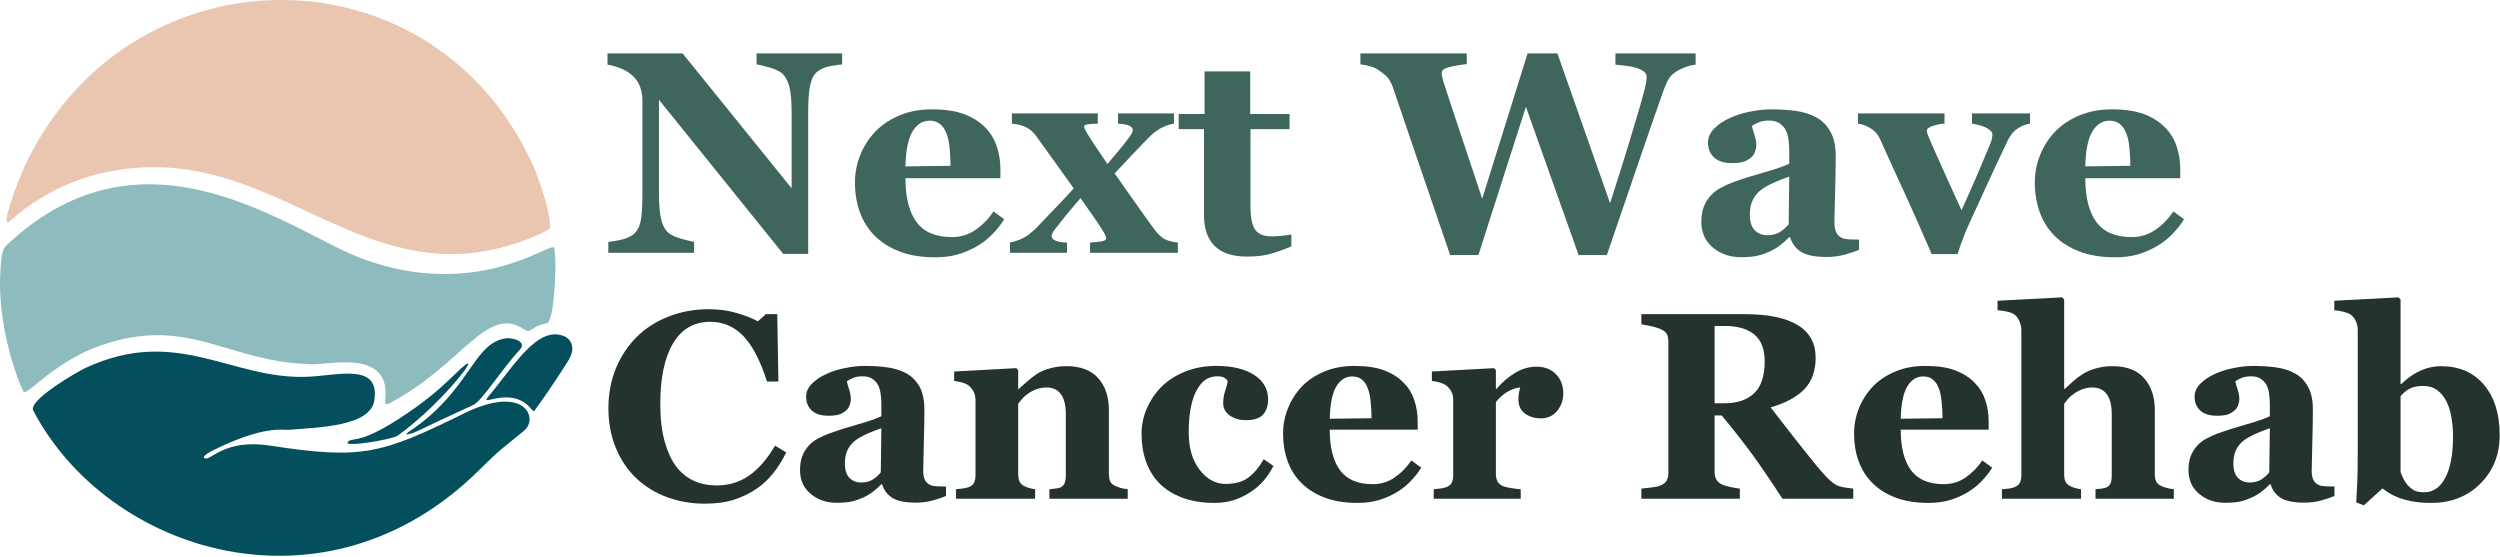
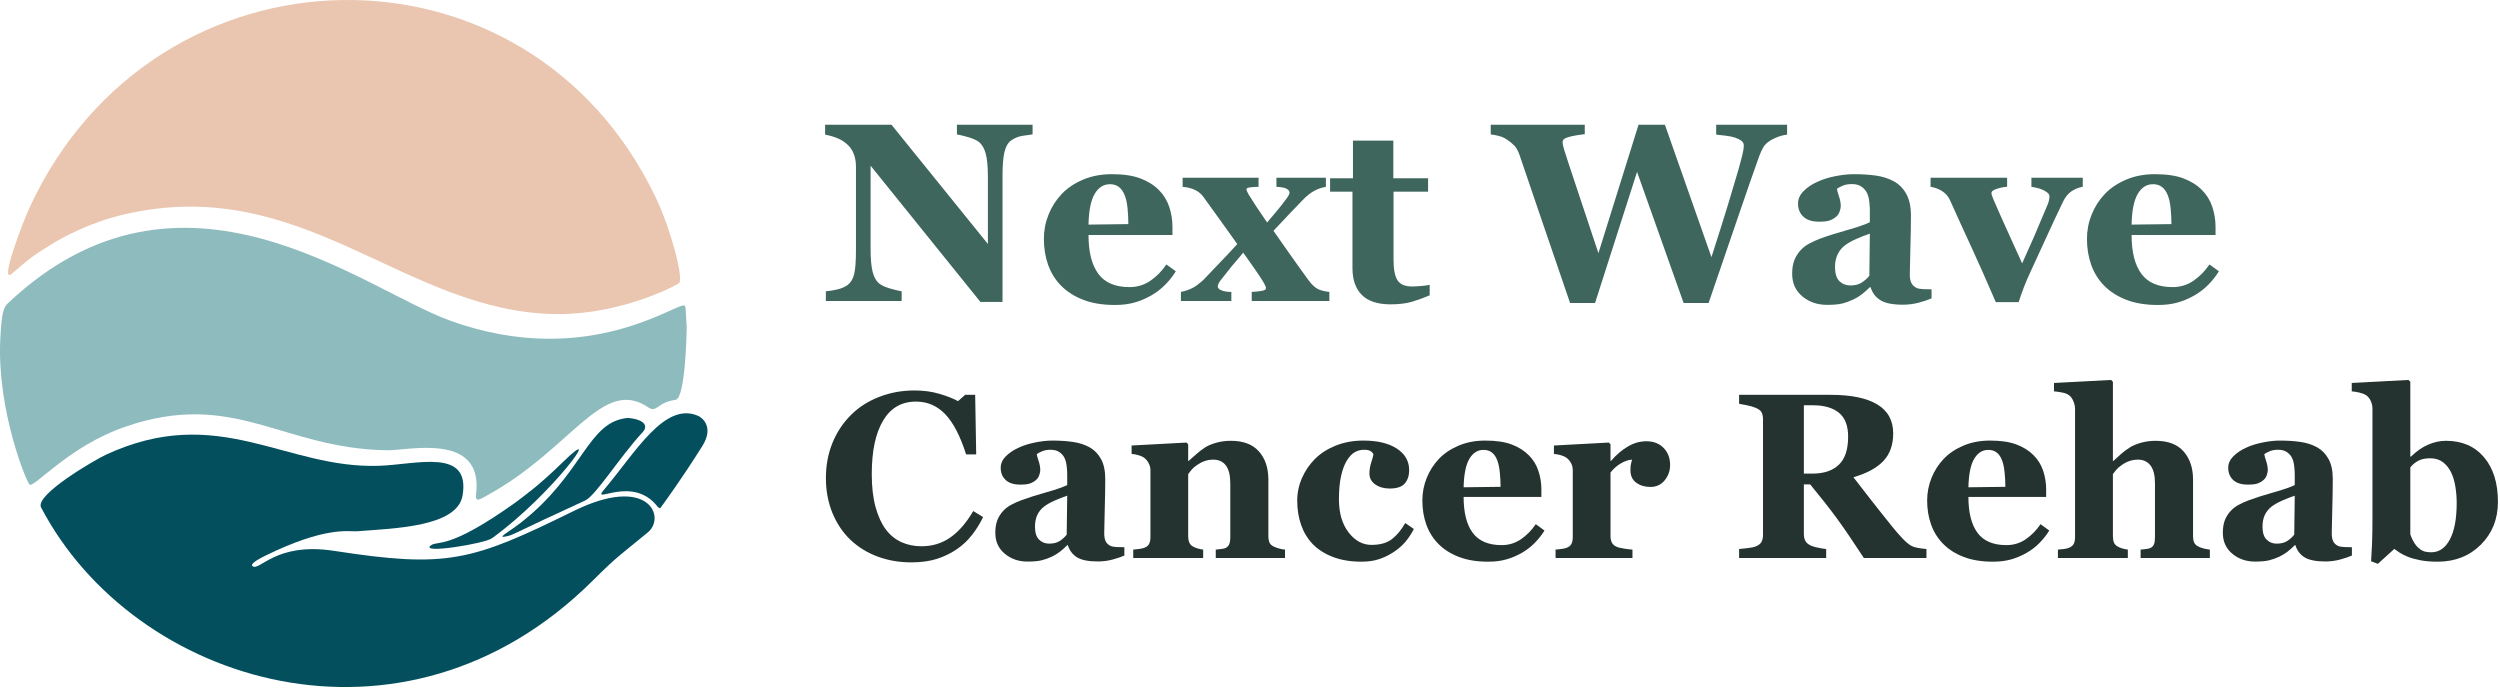
- <svg xmlns="http://www.w3.org/2000/svg" width="100%" height="100%" viewBox="0 0 7418 1650" version="1.1" xml:space="preserve" style="fill-rule:evenodd;clip-rule:evenodd;stroke-linejoin:round;stroke-miterlimit:2;">
-   <g transform="matrix(12.22578,0,0,12.22578,1790.558,750.0708)">
+ <svg xmlns="http://www.w3.org/2000/svg" width="6001" height="1650" viewBox="0 0 6001 1650" version="1.1" xml:space="preserve" style="fill-rule:evenodd;clip-rule:evenodd;stroke-linejoin:round;stroke-miterlimit:2;">
+   <g transform="matrix(8.743879,0,0,8.743879,1971.985,722.4946)">
    <g>
      <path d="M57.938,-45.734C57.301,-45.66 56.391,-45.531 55.203,-45.344C54.023,-45.164 52.957,-44.727 52,-44.031C51.164,-43.414 50.57,-42.363 50.219,-40.875C49.863,-39.383 49.688,-37.195 49.688,-34.312L49.688,0.266L43.625,0.266L13.469,-37.141L13.469,-14.422C13.469,-11.609 13.656,-9.469 14.031,-8C14.406,-6.531 15.016,-5.457 15.859,-4.781C16.473,-4.281 17.445,-3.832 18.781,-3.438C20.125,-3.051 21.195,-2.789 22,-2.656L22,0L1.188,0L1.188,-2.656C2.082,-2.727 3.102,-2.895 4.25,-3.156C5.395,-3.414 6.352,-3.816 7.125,-4.359C8.008,-5.023 8.617,-6.02 8.953,-7.344C9.285,-8.676 9.453,-10.91 9.453,-14.047L9.453,-36.969C9.453,-38.102 9.273,-39.176 8.922,-40.188C8.566,-41.195 8.016,-42.066 7.266,-42.797C6.473,-43.566 5.555,-44.176 4.516,-44.625C3.484,-45.07 2.305,-45.422 0.984,-45.672L0.984,-48.391L19.203,-48.391L45.672,-15.656L45.672,-33.969C45.672,-36.875 45.473,-39.035 45.078,-40.453C44.691,-41.879 44.082,-42.938 43.25,-43.625C42.582,-44.145 41.598,-44.594 40.297,-44.969C39.004,-45.344 37.961,-45.598 37.172,-45.734L37.172,-48.391L57.938,-48.391L57.938,-45.734Z" style="fill:rgb(63,102,92);fill-rule:nonzero;" />
    </g>
  </g>
-   <g transform="matrix(12.22578,0,0,12.22578,2507.239,750.0708)">
+   <g transform="matrix(8.743879,0,0,8.743879,2484.555,722.4946)">
    <g>
      <path d="M38.641,-8.156C37.848,-6.852 36.883,-5.629 35.75,-4.484C34.625,-3.336 33.348,-2.352 31.922,-1.531C30.398,-0.664 28.859,-0.012 27.297,0.422C25.742,0.867 23.953,1.094 21.922,1.094C18.555,1.094 15.648,0.617 13.203,-0.328C10.766,-1.285 8.75,-2.57 7.156,-4.188C5.57,-5.801 4.383,-7.707 3.594,-9.906C2.812,-12.102 2.422,-14.484 2.422,-17.047C2.422,-19.367 2.848,-21.594 3.703,-23.719C4.555,-25.844 5.766,-27.734 7.328,-29.391C8.879,-31.004 10.828,-32.312 13.172,-33.312C15.523,-34.312 18.16,-34.812 21.078,-34.812C24.254,-34.812 26.863,-34.426 28.906,-33.656C30.957,-32.883 32.656,-31.816 34,-30.453C35.289,-29.16 36.234,-27.629 36.828,-25.859C37.422,-24.098 37.719,-22.254 37.719,-20.328L37.719,-18.109L14.672,-18.109C14.672,-13.453 15.566,-9.906 17.359,-7.469C19.148,-5.031 22.004,-3.812 25.922,-3.812C28.055,-3.812 29.973,-4.395 31.672,-5.562C33.379,-6.738 34.836,-8.227 36.047,-10.031L38.641,-8.156ZM25.609,-21.109C25.609,-22.473 25.539,-23.867 25.406,-25.297C25.27,-26.734 25.031,-27.906 24.688,-28.812C24.301,-29.883 23.77,-30.691 23.094,-31.234C22.426,-31.785 21.582,-32.062 20.562,-32.062C18.812,-32.062 17.41,-31.172 16.359,-29.391C15.316,-27.617 14.754,-24.812 14.672,-20.969L25.609,-21.109Z" style="fill:rgb(63,102,92);fill-rule:nonzero;" />
    </g>
  </g>
-   <g transform="matrix(12.22578,0,0,12.22578,2995.449,750.0708)">
+   <g transform="matrix(8.743879,0,0,8.743879,2833.723,722.4946)">
    <g>
      <path d="M40.859,0L19.547,0L19.547,-2.484C20.66,-2.555 21.594,-2.656 22.344,-2.781C23.094,-2.906 23.469,-3.16 23.469,-3.547C23.469,-3.723 23.367,-4.004 23.172,-4.391C22.984,-4.785 22.738,-5.219 22.438,-5.688C22.008,-6.395 21.266,-7.508 20.203,-9.031C19.148,-10.562 18.156,-11.973 17.219,-13.266C15.906,-11.742 14.801,-10.438 13.906,-9.344C13.02,-8.25 12.094,-7.078 11.125,-5.828C10.781,-5.422 10.539,-5.047 10.406,-4.703C10.27,-4.359 10.203,-4.156 10.203,-4.094C10.203,-3.57 10.566,-3.172 11.297,-2.891C12.035,-2.617 12.922,-2.484 13.953,-2.484L13.953,0L0.109,0L0.109,-2.484C1.941,-2.867 3.41,-3.484 4.516,-4.328C5.617,-5.172 6.363,-5.82 6.75,-6.281C8.406,-8.051 9.805,-9.52 10.953,-10.688C12.109,-11.863 13.648,-13.508 15.578,-15.625C14.285,-17.414 12.719,-19.609 10.875,-22.203C9.031,-24.797 7.5,-26.922 6.281,-28.578C5.664,-29.398 4.91,-30.031 4.016,-30.469C3.129,-30.914 1.984,-31.207 0.578,-31.344L0.578,-33.828L21.422,-33.828L21.422,-31.344C20.672,-31.344 19.93,-31.297 19.203,-31.203C18.473,-31.109 18.109,-30.953 18.109,-30.734C18.109,-30.547 18.164,-30.316 18.281,-30.047C18.395,-29.773 18.539,-29.488 18.719,-29.188C19.156,-28.457 19.836,-27.391 20.766,-25.984C21.703,-24.578 22.703,-23.098 23.766,-21.547C24.797,-22.797 25.656,-23.816 26.344,-24.609C27.039,-25.41 27.93,-26.539 29.016,-28C29.43,-28.539 29.688,-28.945 29.781,-29.219C29.883,-29.5 29.938,-29.672 29.938,-29.734C29.938,-30.117 29.691,-30.461 29.203,-30.766C28.711,-31.078 27.754,-31.27 26.328,-31.344L26.328,-33.828L39.906,-33.828L39.906,-31.344C38.789,-31.156 37.707,-30.773 36.656,-30.203C35.613,-29.641 34.523,-28.758 33.391,-27.562C31.617,-25.719 30.328,-24.367 29.516,-23.516C28.711,-22.66 27.379,-21.242 25.516,-19.266C26.555,-17.785 28.066,-15.633 30.047,-12.812C32.023,-10 33.727,-7.625 35.156,-5.688C35.77,-4.832 36.457,-4.129 37.219,-3.578C37.977,-3.035 39.191,-2.672 40.859,-2.484L40.859,0Z" style="fill:rgb(63,102,92);fill-rule:nonzero;" />
    </g>
  </g>
-   <g transform="matrix(12.22578,0,0,12.22578,3497.417,750.0708)">
+   <g transform="matrix(8.743879,0,0,8.743879,3192.731,722.4946)">
    <g>
      <path d="M27.344,-1.562C25.895,-0.926 24.336,-0.352 22.672,0.156C21.016,0.664 18.992,0.922 16.609,0.922C13.055,0.922 10.422,0.055 8.703,-1.672C6.992,-3.398 6.141,-5.867 6.141,-9.078L6.141,-30.016L0,-30.016L0,-33.688L6.281,-33.688L6.281,-44.031L17.359,-44.031L17.359,-33.688L26.906,-33.688L26.906,-30.016L17.422,-30.016L17.422,-11.328C17.422,-8.66 17.789,-6.77 18.531,-5.656C19.27,-4.539 20.598,-3.984 22.516,-3.984C23.117,-3.984 23.969,-4.031 25.062,-4.125C26.156,-4.219 26.914,-4.32 27.344,-4.438L27.344,-1.562Z" style="fill:rgb(63,102,92);fill-rule:nonzero;" />
    </g>
  </g>
-   <g transform="matrix(12.22578,0,0,12.22578,4053.585,750.0708)">
+   <g transform="matrix(8.743879,0,0,8.743879,3590.502,722.4946)">
    <g>
      <path d="M79.969,-45.672C79.27,-45.598 78.566,-45.441 77.859,-45.203C77.148,-44.961 76.457,-44.66 75.781,-44.297C74.727,-43.703 73.977,-43.051 73.531,-42.344C73.094,-41.645 72.691,-40.797 72.328,-39.797C71.078,-36.336 69.148,-30.801 66.547,-23.188C63.941,-15.57 61.234,-7.66 58.422,0.547L51.562,0.547L38.781,-35.438L27.25,0.547L20.391,0.547C16.598,-10.504 13.688,-19.016 11.656,-24.984C9.633,-30.953 7.93,-35.957 6.547,-40C6.117,-41.227 5.629,-42.117 5.078,-42.672C4.535,-43.234 3.832,-43.801 2.969,-44.375C2.352,-44.781 1.695,-45.078 1,-45.266C0.312,-45.461 -0.484,-45.617 -1.391,-45.734L-1.391,-48.391L24.422,-48.391L24.422,-45.797C22.898,-45.617 21.758,-45.441 21,-45.266C20.25,-45.098 19.66,-44.926 19.234,-44.75C18.828,-44.562 18.578,-44.363 18.484,-44.156C18.391,-43.957 18.344,-43.781 18.344,-43.625C18.344,-43.301 18.383,-42.988 18.469,-42.688C18.551,-42.395 18.633,-42.055 18.719,-41.672C19.27,-39.898 20.375,-36.535 22.031,-31.578C23.688,-26.617 25.734,-20.469 28.172,-13.125L39.188,-48.391L46.422,-48.391L59.203,-12.031C61.086,-17.875 62.594,-22.648 63.719,-26.359C64.844,-30.066 65.789,-33.238 66.562,-35.875C67.02,-37.488 67.383,-38.844 67.656,-39.938C67.938,-41.031 68.078,-41.973 68.078,-42.766C68.078,-43.242 67.852,-43.648 67.406,-43.984C66.957,-44.328 66.359,-44.625 65.609,-44.875C64.973,-45.082 64.148,-45.25 63.141,-45.375C62.129,-45.5 61.25,-45.598 60.5,-45.672L60.5,-48.391L79.969,-48.391L79.969,-45.672Z" style="fill:rgb(63,102,92);fill-rule:nonzero;" />
    </g>
  </g>
-   <g transform="matrix(12.22578,0,0,12.22578,5015.413,750.0708)">
+   <g transform="matrix(8.743879,0,0,8.743879,4278.402,722.4946)">
    <g>
      <path d="M40.953,-0.719C39.953,-0.281 38.77,0.113 37.406,0.469C36.039,0.832 34.598,1.016 33.078,1.016C30.285,1.016 28.227,0.602 26.906,-0.219C25.582,-1.051 24.688,-2.238 24.219,-3.781L24.016,-3.781C23.234,-3.008 22.484,-2.348 21.766,-1.797C21.055,-1.254 20.289,-0.789 19.469,-0.406C18.406,0.09 17.379,0.461 16.391,0.703C15.398,0.941 14.02,1.062 12.25,1.062C9.602,1.062 7.348,0.285 5.484,-1.266C3.617,-2.828 2.688,-4.895 2.688,-7.469C2.688,-8.945 2.891,-10.203 3.297,-11.234C3.711,-12.266 4.297,-13.18 5.047,-13.984C5.734,-14.711 6.523,-15.312 7.422,-15.781C8.316,-16.258 9.301,-16.707 10.375,-17.125C12.414,-17.875 14.867,-18.648 17.734,-19.453C20.598,-20.266 22.691,-20.988 24.016,-21.625L24.016,-24.891C24.016,-25.461 23.969,-26.211 23.875,-27.141C23.781,-28.078 23.586,-28.863 23.297,-29.5C22.973,-30.227 22.469,-30.844 21.781,-31.344C21.102,-31.844 20.207,-32.094 19.094,-32.094C18.094,-32.094 17.254,-31.945 16.578,-31.656C15.91,-31.375 15.375,-31.086 14.969,-30.797C15.039,-30.336 15.234,-29.641 15.547,-28.703C15.867,-27.773 16.031,-26.879 16.031,-26.016C16.031,-25.629 15.926,-25.145 15.719,-24.562C15.52,-23.988 15.223,-23.531 14.828,-23.188C14.305,-22.738 13.723,-22.391 13.078,-22.141C12.43,-21.891 11.438,-21.766 10.094,-21.766C8.188,-21.766 6.742,-22.223 5.766,-23.141C4.785,-24.055 4.297,-25.254 4.297,-26.734C4.297,-28.004 4.801,-29.145 5.812,-30.156C6.82,-31.176 8.055,-32.016 9.516,-32.672C10.941,-33.348 12.586,-33.875 14.453,-34.25C16.316,-34.625 18.047,-34.812 19.641,-34.812C21.848,-34.812 23.867,-34.68 25.703,-34.422C27.547,-34.16 29.207,-33.625 30.688,-32.812C32.102,-32.008 33.223,-30.852 34.047,-29.344C34.879,-27.832 35.297,-25.859 35.297,-23.422C35.297,-20.859 35.242,-17.812 35.141,-14.281C35.035,-10.758 34.984,-8.441 34.984,-7.328C34.984,-6.305 35.133,-5.5 35.438,-4.906C35.75,-4.32 36.223,-3.879 36.859,-3.578C37.254,-3.398 37.863,-3.289 38.688,-3.25C39.52,-3.219 40.273,-3.203 40.953,-3.203L40.953,-0.719ZM24.016,-18.484C22.734,-18.055 21.469,-17.562 20.219,-17C18.969,-16.445 17.945,-15.863 17.156,-15.25C16.312,-14.613 15.648,-13.801 15.172,-12.812C14.691,-11.82 14.453,-10.656 14.453,-9.312C14.453,-7.539 14.852,-6.254 15.656,-5.453C16.469,-4.66 17.469,-4.266 18.656,-4.266C19.906,-4.266 20.93,-4.52 21.734,-5.031C22.547,-5.539 23.258,-6.172 23.875,-6.922L24.016,-18.484Z" style="fill:rgb(63,102,92);fill-rule:nonzero;" />
    </g>
  </g>
-   <g transform="matrix(12.22578,0,0,12.22578,5524.051,750.0708)">
+   <g transform="matrix(8.743879,0,0,8.743879,4642.18,722.4946)">
    <g>
      <path d="M40.859,-31.344C39.836,-31.188 38.844,-30.801 37.875,-30.188C36.906,-29.57 36.102,-28.613 35.469,-27.312C33.875,-24 32.305,-20.648 30.766,-17.266C29.234,-13.891 27.734,-10.625 26.266,-7.469C25.805,-6.508 25.285,-5.281 24.703,-3.781C24.129,-2.281 23.648,-0.914 23.266,0.312L16.984,0.312C14.367,-5.758 12.133,-10.797 10.281,-14.797C8.426,-18.797 6.469,-23.094 4.406,-27.688C3.926,-28.758 3.176,-29.602 2.156,-30.219C1.145,-30.832 0.117,-31.207 -0.922,-31.344L-0.922,-33.828L20.094,-33.828L20.094,-31.344C19.312,-31.32 18.398,-31.148 17.359,-30.828C16.316,-30.516 15.797,-30.109 15.797,-29.609C15.797,-29.461 15.836,-29.254 15.922,-28.984C16.016,-28.711 16.129,-28.406 16.266,-28.062C16.992,-26.332 18.094,-23.844 19.562,-20.594C21.031,-17.344 22.582,-13.922 24.219,-10.328C25.352,-12.805 26.438,-15.234 27.469,-17.609C28.5,-19.984 29.781,-23.016 31.312,-26.703C31.508,-27.242 31.625,-27.688 31.656,-28.031C31.695,-28.375 31.719,-28.602 31.719,-28.719C31.719,-29.125 31.516,-29.477 31.109,-29.781C30.711,-30.094 30.242,-30.363 29.703,-30.594C29.129,-30.82 28.582,-30.988 28.062,-31.094C27.539,-31.207 27.109,-31.289 26.766,-31.344L26.766,-33.828L40.859,-33.828L40.859,-31.344Z" style="fill:rgb(63,102,92);fill-rule:nonzero;" />
    </g>
  </g>
-   <g transform="matrix(12.22578,0,0,12.22578,6008.092,750.0708)">
+   <g transform="matrix(8.743879,0,0,8.743879,4988.366,722.4946)">
    <g>
      <path d="M38.641,-8.156C37.848,-6.852 36.883,-5.629 35.75,-4.484C34.625,-3.336 33.348,-2.352 31.922,-1.531C30.398,-0.664 28.859,-0.012 27.297,0.422C25.742,0.867 23.953,1.094 21.922,1.094C18.555,1.094 15.648,0.617 13.203,-0.328C10.766,-1.285 8.75,-2.57 7.156,-4.188C5.57,-5.801 4.383,-7.707 3.594,-9.906C2.812,-12.102 2.422,-14.484 2.422,-17.047C2.422,-19.367 2.848,-21.594 3.703,-23.719C4.555,-25.844 5.766,-27.734 7.328,-29.391C8.879,-31.004 10.828,-32.312 13.172,-33.312C15.523,-34.312 18.16,-34.812 21.078,-34.812C24.254,-34.812 26.863,-34.426 28.906,-33.656C30.957,-32.883 32.656,-31.816 34,-30.453C35.289,-29.16 36.234,-27.629 36.828,-25.859C37.422,-24.098 37.719,-22.254 37.719,-20.328L37.719,-18.109L14.672,-18.109C14.672,-13.453 15.566,-9.906 17.359,-7.469C19.148,-5.031 22.004,-3.812 25.922,-3.812C28.055,-3.812 29.973,-4.395 31.672,-5.562C33.379,-6.738 34.836,-8.227 36.047,-10.031L38.641,-8.156ZM25.609,-21.109C25.609,-22.473 25.539,-23.867 25.406,-25.297C25.27,-26.734 25.031,-27.906 24.688,-28.812C24.301,-29.883 23.77,-30.691 23.094,-31.234C22.426,-31.785 21.582,-32.062 20.562,-32.062C18.812,-32.062 17.41,-31.172 16.359,-29.391C15.316,-27.617 14.754,-24.812 14.672,-20.969L25.609,-21.109Z" style="fill:rgb(63,102,92);fill-rule:nonzero;" />
    </g>
  </g>
-   <g transform="matrix(12.19102,0,0,12.19102,1777.841,1479.838)">
+   <g transform="matrix(8.71902,0,0,8.71902,1962.889,1339.424)">
    <g>
      <path d="M25.734,1.203C22.441,1.203 19.359,0.668 16.484,-0.391C13.617,-1.461 11.117,-3.008 8.984,-5.031C6.898,-7.02 5.254,-9.473 4.047,-12.391C2.848,-15.316 2.25,-18.531 2.25,-22.031C2.25,-25.52 2.852,-28.742 4.062,-31.703C5.281,-34.672 6.988,-37.242 9.188,-39.422C11.332,-41.547 13.914,-43.191 16.938,-44.359C19.957,-45.535 23.188,-46.125 26.625,-46.125C29.113,-46.125 31.379,-45.82 33.422,-45.219C35.473,-44.625 37.207,-43.945 38.625,-43.188L40.594,-44.922L43.344,-44.922L43.625,-28.531L40.844,-28.531C39.258,-33.531 37.359,-37.203 35.141,-39.547C32.922,-41.891 30.223,-43.062 27.047,-43.062C23.078,-43.062 20.055,-41.312 17.984,-37.812C15.91,-34.32 14.875,-29.422 14.875,-23.109C14.875,-19.547 15.227,-16.5 15.938,-13.969C16.645,-11.445 17.57,-9.422 18.719,-7.891C19.938,-6.285 21.379,-5.109 23.047,-4.359C24.711,-3.609 26.562,-3.234 28.594,-3.234C31.551,-3.234 34.18,-4.035 36.484,-5.641C38.797,-7.242 40.906,-9.672 42.812,-12.922L45.531,-11.266C44.625,-9.41 43.586,-7.75 42.422,-6.281C41.266,-4.812 39.926,-3.551 38.406,-2.5C36.738,-1.344 34.895,-0.434 32.875,0.219C30.863,0.875 28.484,1.203 25.734,1.203Z" style="fill:rgb(36,51,47);fill-rule:nonzero;" />
    </g>
  </g>
-   <g transform="matrix(12.19102,0,0,12.19102,2343.349,1479.838)">
+   <g transform="matrix(8.71902,0,0,8.71902,2367.34,1339.424)">
    <g>
      <path d="M38.031,-0.672C37.102,-0.266 36.004,0.102 34.734,0.438C33.461,0.781 32.125,0.953 30.719,0.953C28.113,0.953 26.195,0.566 24.969,-0.203C23.75,-0.973 22.922,-2.078 22.484,-3.516L22.297,-3.516C21.578,-2.797 20.883,-2.18 20.219,-1.672C19.551,-1.172 18.836,-0.738 18.078,-0.375C17.086,0.082 16.133,0.422 15.219,0.641C14.301,0.867 13.016,0.984 11.359,0.984C8.91,0.984 6.82,0.258 5.094,-1.188C3.363,-2.633 2.5,-4.551 2.5,-6.938C2.5,-8.301 2.688,-9.461 3.062,-10.422C3.445,-11.391 3.988,-12.242 4.688,-12.984C5.32,-13.66 6.055,-14.219 6.891,-14.656C7.723,-15.102 8.633,-15.516 9.625,-15.891C11.52,-16.586 13.797,-17.312 16.453,-18.062C19.117,-18.812 21.066,-19.484 22.297,-20.078L22.297,-23.109C22.297,-23.641 22.25,-24.336 22.156,-25.203C22.07,-26.066 21.895,-26.797 21.625,-27.391C21.332,-28.066 20.867,-28.633 20.234,-29.094C19.598,-29.562 18.766,-29.797 17.734,-29.797C16.805,-29.797 16.031,-29.66 15.406,-29.391C14.781,-29.129 14.281,-28.863 13.906,-28.594C13.969,-28.164 14.145,-27.52 14.438,-26.656C14.727,-25.789 14.875,-24.957 14.875,-24.156C14.875,-23.801 14.781,-23.352 14.594,-22.812C14.406,-22.27 14.129,-21.844 13.766,-21.531C13.285,-21.102 12.742,-20.773 12.141,-20.547C11.535,-20.316 10.613,-20.203 9.375,-20.203C7.602,-20.203 6.258,-20.629 5.344,-21.484C4.438,-22.336 3.984,-23.453 3.984,-24.828C3.984,-26.004 4.453,-27.062 5.391,-28C6.336,-28.938 7.484,-29.711 8.828,-30.328C10.16,-30.961 11.691,-31.453 13.422,-31.797C15.148,-32.148 16.754,-32.328 18.234,-32.328C20.285,-32.328 22.164,-32.203 23.875,-31.953C25.582,-31.711 27.125,-31.211 28.5,-30.453C29.801,-29.711 30.836,-28.641 31.609,-27.234C32.379,-25.836 32.766,-24.008 32.766,-21.75C32.766,-19.363 32.719,-16.535 32.625,-13.266C32.531,-9.992 32.484,-7.844 32.484,-6.812C32.484,-5.852 32.625,-5.098 32.906,-4.547C33.195,-4.004 33.641,-3.598 34.234,-3.328C34.586,-3.16 35.148,-3.055 35.922,-3.016C36.691,-2.984 37.395,-2.969 38.031,-2.969L38.031,-0.672ZM22.297,-17.156C21.109,-16.758 19.93,-16.301 18.766,-15.781C17.609,-15.258 16.66,-14.719 15.922,-14.156C15.141,-13.562 14.523,-12.805 14.078,-11.891C13.641,-10.973 13.422,-9.891 13.422,-8.641C13.422,-6.992 13.797,-5.801 14.547,-5.062C15.297,-4.32 16.219,-3.953 17.312,-3.953C18.477,-3.953 19.438,-4.188 20.188,-4.656C20.938,-5.133 21.594,-5.723 22.156,-6.422L22.297,-17.156Z" style="fill:rgb(36,51,47);fill-rule:nonzero;" />
    </g>
  </g>
-   <g transform="matrix(12.19102,0,0,12.19102,2814.283,1479.838)">
+   <g transform="matrix(8.71902,0,0,8.71902,2704.153,1339.424)">
    <g>
      <path d="M43.625,0L24.562,0L24.562,-2.312C24.969,-2.352 25.453,-2.406 26.016,-2.469C26.586,-2.531 27.023,-2.633 27.328,-2.781C27.766,-3.02 28.078,-3.359 28.266,-3.797C28.461,-4.242 28.562,-4.898 28.562,-5.766L28.562,-20.578C28.562,-22.734 28.164,-24.352 27.375,-25.438C26.582,-26.531 25.414,-27.078 23.875,-27.078C23.031,-27.078 22.242,-26.945 21.516,-26.688C20.785,-26.438 20.07,-26.066 19.375,-25.578C18.758,-25.16 18.266,-24.727 17.891,-24.281C17.523,-23.844 17.219,-23.453 16.969,-23.109L16.969,-6.109C16.969,-5.367 17.07,-4.75 17.281,-4.25C17.5,-3.758 17.848,-3.391 18.328,-3.141C18.672,-2.941 19.094,-2.77 19.594,-2.625C20.102,-2.477 20.602,-2.375 21.094,-2.312L21.094,0L1.844,0L1.844,-2.312C2.363,-2.352 2.895,-2.41 3.438,-2.484C3.977,-2.555 4.438,-2.656 4.812,-2.781C5.488,-3.02 5.953,-3.379 6.203,-3.859C6.453,-4.348 6.578,-4.984 6.578,-5.766L6.578,-24.188C6.578,-24.844 6.41,-25.488 6.078,-26.125C5.742,-26.758 5.301,-27.273 4.75,-27.672C4.363,-27.922 3.879,-28.129 3.297,-28.297C2.723,-28.473 2.086,-28.594 1.391,-28.656L1.391,-30.969L16.5,-31.781L16.969,-31.312L16.969,-26.719L17.094,-26.719C17.688,-27.25 18.406,-27.883 19.25,-28.625C20.094,-29.363 20.875,-29.961 21.594,-30.422C22.375,-30.93 23.395,-31.363 24.656,-31.719C25.926,-32.082 27.281,-32.266 28.719,-32.266C32.156,-32.266 34.734,-31.285 36.453,-29.328C38.18,-27.379 39.047,-24.789 39.047,-21.562L39.047,-6.047C39.047,-5.266 39.16,-4.641 39.391,-4.172C39.617,-3.711 40.051,-3.348 40.688,-3.078C41.02,-2.922 41.438,-2.77 41.938,-2.625C42.438,-2.477 43,-2.375 43.625,-2.312L43.625,0Z" style="fill:rgb(36,51,47);fill-rule:nonzero;" />
    </g>
  </g>
-   <g transform="matrix(12.19102,0,0,12.19102,3359.718,1479.838)">
+   <g transform="matrix(8.71902,0,0,8.71902,3094.248,1339.424)">
    <g>
      <path d="M19.922,1.016C16.984,1.016 14.391,0.586 12.141,-0.266C9.891,-1.117 8.035,-2.285 6.578,-3.766C5.129,-5.266 4.047,-7.035 3.328,-9.078C2.609,-11.129 2.25,-13.359 2.25,-15.766C2.25,-17.961 2.688,-20.051 3.562,-22.031C4.438,-24.02 5.625,-25.766 7.125,-27.266C8.664,-28.805 10.582,-30.035 12.875,-30.953C15.164,-31.867 17.691,-32.328 20.453,-32.328C24.336,-32.328 27.41,-31.594 29.672,-30.125C31.93,-28.656 33.062,-26.676 33.062,-24.188C33.062,-22.664 32.66,-21.441 31.859,-20.516C31.055,-19.586 29.672,-19.125 27.703,-19.125C26.117,-19.125 24.789,-19.504 23.719,-20.266C22.656,-21.023 22.125,-22.016 22.125,-23.234C22.125,-24.273 22.289,-25.301 22.625,-26.312C22.969,-27.32 23.172,-28.094 23.234,-28.625C23.004,-29 22.707,-29.285 22.344,-29.484C21.988,-29.691 21.43,-29.797 20.672,-29.797C19.723,-29.797 18.859,-29.57 18.078,-29.125C17.297,-28.688 16.566,-27.906 15.891,-26.781C15.234,-25.727 14.707,-24.316 14.312,-22.547C13.926,-20.773 13.734,-18.641 13.734,-16.141C13.734,-12.391 14.613,-9.363 16.375,-7.062C18.145,-4.758 20.254,-3.609 22.703,-3.609C25.047,-3.609 26.906,-4.129 28.281,-5.172C29.664,-6.223 30.898,-7.707 31.984,-9.625L34.359,-7.984C33.703,-6.691 32.922,-5.508 32.016,-4.438C31.109,-3.375 30.02,-2.43 28.75,-1.609C27.414,-0.742 26.062,-0.09 24.688,0.344C23.32,0.789 21.734,1.016 19.922,1.016Z" style="fill:rgb(36,51,47);fill-rule:nonzero;" />
    </g>
  </g>
-   <g transform="matrix(12.19102,0,0,12.19102,3779.699,1479.838)">
+   <g transform="matrix(8.71902,0,0,8.71902,3394.619,1339.424)">
    <g>
      <path d="M35.875,-7.562C35.133,-6.363 34.238,-5.227 33.188,-4.156C32.145,-3.094 30.961,-2.18 29.641,-1.422C28.223,-0.617 26.789,-0.012 25.344,0.391C23.895,0.805 22.234,1.016 20.359,1.016C17.234,1.016 14.535,0.57 12.266,-0.312C9.992,-1.195 8.125,-2.391 6.656,-3.891C5.176,-5.391 4.07,-7.156 3.344,-9.188C2.613,-11.227 2.25,-13.441 2.25,-15.828C2.25,-17.984 2.645,-20.047 3.438,-22.016C4.227,-23.992 5.352,-25.754 6.812,-27.297C8.238,-28.797 10.047,-30.008 12.234,-30.938C14.422,-31.863 16.863,-32.328 19.562,-32.328C22.52,-32.328 24.945,-31.969 26.844,-31.25C28.75,-30.531 30.32,-29.539 31.562,-28.281C32.77,-27.07 33.645,-25.648 34.188,-24.016C34.738,-22.379 35.016,-20.664 35.016,-18.875L35.016,-16.812L13.609,-16.812C13.609,-12.488 14.441,-9.195 16.109,-6.938C17.785,-4.676 20.438,-3.547 24.062,-3.547C26.051,-3.547 27.832,-4.086 29.406,-5.172C30.988,-6.266 32.344,-7.645 33.469,-9.312L35.875,-7.562ZM23.781,-19.594C23.781,-20.863 23.711,-22.16 23.578,-23.484C23.453,-24.816 23.234,-25.906 22.922,-26.75C22.566,-27.75 22.078,-28.5 21.453,-29C20.828,-29.508 20.039,-29.766 19.094,-29.766C17.469,-29.766 16.164,-28.941 15.188,-27.297C14.219,-25.648 13.691,-23.039 13.609,-19.469L23.781,-19.594Z" style="fill:rgb(36,51,47);fill-rule:nonzero;" />
    </g>
  </g>
-   <g transform="matrix(12.19102,0,0,12.19102,4231.719,1479.838)">
+   <g transform="matrix(8.71902,0,0,8.71902,3717.903,1339.424)">
    <g>
      <path d="M33.375,-25.609C33.375,-24.004 32.875,-22.594 31.875,-21.375C30.883,-20.164 29.578,-19.562 27.953,-19.562C26.41,-19.562 25.109,-19.953 24.047,-20.734C22.984,-21.516 22.453,-22.664 22.453,-24.188C22.453,-24.926 22.504,-25.5 22.609,-25.906C22.711,-26.32 22.805,-26.711 22.891,-27.078C21.922,-27.023 20.895,-26.68 19.812,-26.047C18.738,-25.422 17.789,-24.582 16.969,-23.531L16.969,-6.141C16.969,-5.398 17.082,-4.785 17.312,-4.297C17.551,-3.816 17.941,-3.441 18.484,-3.172C18.953,-2.93 19.707,-2.734 20.75,-2.578C21.801,-2.422 22.555,-2.332 23.016,-2.312L23.016,0L1.844,0L1.844,-2.312C2.363,-2.352 2.895,-2.41 3.438,-2.484C3.977,-2.555 4.438,-2.656 4.812,-2.781C5.488,-3.02 5.953,-3.379 6.203,-3.859C6.453,-4.348 6.578,-4.984 6.578,-5.766L6.578,-24.188C6.578,-24.945 6.398,-25.629 6.047,-26.234C5.691,-26.836 5.258,-27.316 4.75,-27.672C4.363,-27.922 3.879,-28.129 3.297,-28.297C2.723,-28.473 2.086,-28.594 1.391,-28.656L1.391,-30.969L16.5,-31.781L16.969,-31.312L16.969,-26.719L17.094,-26.719C18.551,-28.406 20.098,-29.727 21.734,-30.688C23.367,-31.656 25.07,-32.141 26.844,-32.141C28.812,-32.141 30.391,-31.531 31.578,-30.312C32.773,-29.102 33.375,-27.535 33.375,-25.609Z" style="fill:rgb(36,51,47);fill-rule:nonzero;" />
    </g>
  </g>
-   <g transform="matrix(12.19102,0,0,12.19102,4843.548,1479.838)">
+   <g transform="matrix(8.71902,0,0,8.71902,4155.484,1339.424)">
    <g>
      <path d="M53.766,0L36.531,0C33.562,-4.562 31.086,-8.191 29.109,-10.891C27.141,-13.586 24.688,-16.711 21.75,-20.266L20.016,-20.266L20.016,-6.625C20.016,-5.863 20.156,-5.219 20.438,-4.688C20.719,-4.156 21.258,-3.711 22.062,-3.359C22.469,-3.191 23.098,-3.016 23.953,-2.828C24.805,-2.648 25.539,-2.531 26.156,-2.469L26.156,0L2.188,0L2.188,-2.469C2.801,-2.531 3.609,-2.617 4.609,-2.734C5.609,-2.848 6.32,-2.992 6.75,-3.172C7.551,-3.504 8.086,-3.926 8.359,-4.438C8.629,-4.957 8.766,-5.617 8.766,-6.422L8.766,-38.125C8.766,-38.883 8.648,-39.516 8.422,-40.016C8.191,-40.523 7.633,-40.969 6.75,-41.344C6.07,-41.625 5.27,-41.859 4.344,-42.047C3.426,-42.234 2.707,-42.367 2.188,-42.453L2.188,-44.922L27.391,-44.922C33.023,-44.922 37.301,-44.039 40.219,-42.281C43.145,-40.52 44.609,-37.859 44.609,-34.297C44.609,-31.148 43.707,-28.617 41.906,-26.703C40.102,-24.797 37.352,-23.305 33.656,-22.234C35.094,-20.367 36.766,-18.211 38.672,-15.766C40.586,-13.316 42.578,-10.816 44.641,-8.266C45.297,-7.441 46.188,-6.43 47.312,-5.234C48.445,-4.047 49.445,-3.316 50.312,-3.047C50.801,-2.891 51.414,-2.758 52.156,-2.656C52.906,-2.551 53.441,-2.488 53.766,-2.469L53.766,0ZM32.203,-33.406C32.203,-36.406 31.363,-38.594 29.688,-39.969C28.008,-41.352 25.617,-42.047 22.516,-42.047L20.016,-42.047L20.016,-23.234L22.422,-23.234C25.523,-23.234 27.93,-24.047 29.641,-25.672C31.348,-27.297 32.203,-29.875 32.203,-33.406Z" style="fill:rgb(36,51,47);fill-rule:nonzero;" />
    </g>
  </g>
-   <g transform="matrix(12.19102,0,0,12.19102,5473.905,1479.838)">
+   <g transform="matrix(8.71902,0,0,8.71902,4606.315,1339.424)">
    <g>
      <path d="M35.875,-7.562C35.133,-6.363 34.238,-5.227 33.188,-4.156C32.145,-3.094 30.961,-2.18 29.641,-1.422C28.223,-0.617 26.789,-0.012 25.344,0.391C23.895,0.805 22.234,1.016 20.359,1.016C17.234,1.016 14.535,0.57 12.266,-0.312C9.992,-1.195 8.125,-2.391 6.656,-3.891C5.176,-5.391 4.07,-7.156 3.344,-9.188C2.613,-11.227 2.25,-13.441 2.25,-15.828C2.25,-17.984 2.645,-20.047 3.438,-22.016C4.227,-23.992 5.352,-25.754 6.812,-27.297C8.238,-28.797 10.047,-30.008 12.234,-30.938C14.422,-31.863 16.863,-32.328 19.562,-32.328C22.52,-32.328 24.945,-31.969 26.844,-31.25C28.75,-30.531 30.32,-29.539 31.562,-28.281C32.77,-27.07 33.645,-25.648 34.188,-24.016C34.738,-22.379 35.016,-20.664 35.016,-18.875L35.016,-16.812L13.609,-16.812C13.609,-12.488 14.441,-9.195 16.109,-6.938C17.785,-4.676 20.438,-3.547 24.062,-3.547C26.051,-3.547 27.832,-4.086 29.406,-5.172C30.988,-6.266 32.344,-7.645 33.469,-9.312L35.875,-7.562ZM23.781,-19.594C23.781,-20.863 23.711,-22.16 23.578,-23.484C23.453,-24.816 23.234,-25.906 22.922,-26.75C22.566,-27.75 22.078,-28.5 21.453,-29C20.828,-29.508 20.039,-29.766 19.094,-29.766C17.469,-29.766 16.164,-28.941 15.188,-27.297C14.219,-25.648 13.691,-23.039 13.609,-19.469L23.781,-19.594Z" style="fill:rgb(36,51,47);fill-rule:nonzero;" />
    </g>
  </g>
-   <g transform="matrix(12.19102,0,0,12.19102,5925.925,1479.838)">
+   <g transform="matrix(8.71902,0,0,8.71902,4929.6,1339.424)">
    <g>
      <path d="M43,0L23.938,0L23.938,-2.312C24.352,-2.352 24.848,-2.406 25.422,-2.469C25.992,-2.531 26.414,-2.633 26.688,-2.781C27.133,-3.02 27.445,-3.359 27.625,-3.797C27.801,-4.242 27.891,-4.898 27.891,-5.766L27.891,-20.578C27.891,-22.754 27.484,-24.379 26.672,-25.453C25.859,-26.535 24.703,-27.078 23.203,-27.078C22.359,-27.078 21.57,-26.945 20.844,-26.688C20.113,-26.438 19.406,-26.066 18.719,-25.578C18.102,-25.16 17.609,-24.727 17.234,-24.281C16.867,-23.844 16.562,-23.453 16.312,-23.109L16.312,-6.109C16.312,-5.328 16.406,-4.707 16.594,-4.25C16.781,-3.801 17.141,-3.43 17.672,-3.141C17.984,-2.941 18.395,-2.77 18.906,-2.625C19.426,-2.477 19.93,-2.375 20.422,-2.312L20.422,0L1.172,0L1.172,-2.312C1.723,-2.352 2.254,-2.406 2.766,-2.469C3.285,-2.531 3.742,-2.633 4.141,-2.781C4.816,-3.039 5.273,-3.406 5.516,-3.875C5.766,-4.352 5.891,-4.984 5.891,-5.766L5.891,-41.062C5.891,-41.738 5.727,-42.457 5.406,-43.219C5.094,-43.977 4.648,-44.547 4.078,-44.922C3.66,-45.203 3.051,-45.422 2.25,-45.578C1.445,-45.734 0.727,-45.832 0.094,-45.875L0.094,-48.188L15.828,-49.016L16.312,-48.5L16.312,-26.719L16.438,-26.719C17.238,-27.438 17.957,-28.086 18.594,-28.672C19.238,-29.254 20.023,-29.836 20.953,-30.422C21.734,-30.93 22.754,-31.363 24.016,-31.719C25.273,-32.082 26.629,-32.266 28.078,-32.266C31.504,-32.266 34.078,-31.281 35.797,-29.312C37.516,-27.352 38.375,-24.77 38.375,-21.562L38.375,-6.047C38.375,-5.266 38.488,-4.641 38.719,-4.172C38.957,-3.711 39.391,-3.348 40.016,-3.078C40.398,-2.898 40.82,-2.75 41.281,-2.625C41.75,-2.5 42.32,-2.395 43,-2.312L43,0Z" style="fill:rgb(36,51,47);fill-rule:nonzero;" />
    </g>
  </g>
-   <g transform="matrix(12.19102,0,0,12.19102,6463.253,1479.838)">
+   <g transform="matrix(8.71902,0,0,8.71902,5313.897,1339.424)">
    <g>
      <path d="M38.031,-0.672C37.102,-0.266 36.004,0.102 34.734,0.438C33.461,0.781 32.125,0.953 30.719,0.953C28.113,0.953 26.195,0.566 24.969,-0.203C23.75,-0.973 22.922,-2.078 22.484,-3.516L22.297,-3.516C21.578,-2.797 20.883,-2.18 20.219,-1.672C19.551,-1.172 18.836,-0.738 18.078,-0.375C17.086,0.082 16.133,0.422 15.219,0.641C14.301,0.867 13.016,0.984 11.359,0.984C8.91,0.984 6.82,0.258 5.094,-1.188C3.363,-2.633 2.5,-4.551 2.5,-6.938C2.5,-8.301 2.688,-9.461 3.062,-10.422C3.445,-11.391 3.988,-12.242 4.688,-12.984C5.32,-13.66 6.055,-14.219 6.891,-14.656C7.723,-15.102 8.633,-15.516 9.625,-15.891C11.52,-16.586 13.797,-17.312 16.453,-18.062C19.117,-18.812 21.066,-19.484 22.297,-20.078L22.297,-23.109C22.297,-23.641 22.25,-24.336 22.156,-25.203C22.07,-26.066 21.895,-26.797 21.625,-27.391C21.332,-28.066 20.867,-28.633 20.234,-29.094C19.598,-29.562 18.766,-29.797 17.734,-29.797C16.805,-29.797 16.031,-29.66 15.406,-29.391C14.781,-29.129 14.281,-28.863 13.906,-28.594C13.969,-28.164 14.145,-27.52 14.438,-26.656C14.727,-25.789 14.875,-24.957 14.875,-24.156C14.875,-23.801 14.781,-23.352 14.594,-22.812C14.406,-22.27 14.129,-21.844 13.766,-21.531C13.285,-21.102 12.742,-20.773 12.141,-20.547C11.535,-20.316 10.613,-20.203 9.375,-20.203C7.602,-20.203 6.258,-20.629 5.344,-21.484C4.438,-22.336 3.984,-23.453 3.984,-24.828C3.984,-26.004 4.453,-27.062 5.391,-28C6.336,-28.938 7.484,-29.711 8.828,-30.328C10.16,-30.961 11.691,-31.453 13.422,-31.797C15.148,-32.148 16.754,-32.328 18.234,-32.328C20.285,-32.328 22.164,-32.203 23.875,-31.953C25.582,-31.711 27.125,-31.211 28.5,-30.453C29.801,-29.711 30.836,-28.641 31.609,-27.234C32.379,-25.836 32.766,-24.008 32.766,-21.75C32.766,-19.363 32.719,-16.535 32.625,-13.266C32.531,-9.992 32.484,-7.844 32.484,-6.812C32.484,-5.852 32.625,-5.098 32.906,-4.547C33.195,-4.004 33.641,-3.598 34.234,-3.328C34.586,-3.16 35.148,-3.055 35.922,-3.016C36.691,-2.984 37.395,-2.969 38.031,-2.969L38.031,-0.672ZM22.297,-17.156C21.109,-16.758 19.93,-16.301 18.766,-15.781C17.609,-15.258 16.66,-14.719 15.922,-14.156C15.141,-13.562 14.523,-12.805 14.078,-11.891C13.641,-10.973 13.422,-9.891 13.422,-8.641C13.422,-6.992 13.797,-5.801 14.547,-5.062C15.297,-4.32 16.219,-3.953 17.312,-3.953C18.477,-3.953 19.438,-4.188 20.188,-4.656C20.938,-5.133 21.594,-5.723 22.156,-6.422L22.297,-17.156Z" style="fill:rgb(36,51,47);fill-rule:nonzero;" />
    </g>
  </g>
-   <g transform="matrix(12.19102,0,0,12.19102,6934.188,1479.838)">
+   <g transform="matrix(8.71902,0,0,8.71902,5650.71,1339.424)">
    <g>
      <path d="M39.609,-15.484C39.609,-10.734 38.039,-6.797 34.906,-3.672C31.77,-0.547 27.797,1.016 22.984,1.016C21.129,1.016 19.531,0.879 18.188,0.609C16.844,0.348 15.707,0.027 14.781,-0.344C13.812,-0.75 13.035,-1.145 12.453,-1.531C11.879,-1.926 11.422,-2.25 11.078,-2.5L6.547,1.609L4.688,0.891C4.789,-0.648 4.879,-2.32 4.953,-4.125C5.023,-5.938 5.062,-8.375 5.062,-11.438L5.062,-41.062C5.062,-41.863 4.895,-42.609 4.562,-43.297C4.238,-43.984 3.805,-44.504 3.266,-44.859C2.859,-45.117 2.27,-45.344 1.5,-45.531C0.727,-45.719 0.012,-45.832 -0.641,-45.875L-0.641,-48.188L15,-49.016L15.484,-48.5L15.484,-27.922L15.672,-27.922C17.211,-29.422 18.797,-30.52 20.422,-31.219C22.047,-31.914 23.672,-32.266 25.297,-32.266C29.734,-32.266 33.227,-30.754 35.781,-27.734C38.332,-24.711 39.609,-20.629 39.609,-15.484ZM28.25,-15.109C28.25,-16.711 28.125,-18.254 27.875,-19.734C27.633,-21.223 27.227,-22.539 26.656,-23.688C26.082,-24.82 25.332,-25.734 24.406,-26.422C23.477,-27.109 22.328,-27.453 20.953,-27.453C19.672,-27.453 18.609,-27.238 17.766,-26.812C16.922,-26.395 16.16,-25.773 15.484,-24.953L15.484,-6.516C15.609,-6.098 15.844,-5.547 16.188,-4.859C16.539,-4.172 16.895,-3.641 17.25,-3.266C17.758,-2.711 18.297,-2.289 18.859,-2C19.43,-1.719 20.238,-1.578 21.281,-1.578C23.426,-1.578 25.125,-2.754 26.375,-5.109C27.625,-7.461 28.25,-10.797 28.25,-15.109Z" style="fill:rgb(36,51,47);fill-rule:nonzero;" />
    </g>
  </g>
  <g transform="matrix(5.981523,0,0,5.84215,-363.7286,-1127.789)">
    <path d="M83.355,292.249C73.876,298.194 73.951,298.157 65.514,305.527C60.482,309.922 69.686,284.891 72.967,277.694C123.479,166.914 272.607,163.926 323.985,274.273C330.224,287.672 335.167,307.513 333.329,309.349C332.422,310.256 310.209,322.248 284.497,322.094C223.075,321.725 182.849,263.866 110.423,281.188C96.347,284.555 85.368,291.057 83.355,292.249Z" style="fill:rgb(234,197,175);" />
  </g>
  <g transform="matrix(5.961439,0,0,5.969615,-354.0258,-1168.609)">
    <path d="M335.903,327.497C335.857,329.843 335.358,355.489 331.5,356.502C330.871,356.667 330.219,356.736 329.585,356.88C324.036,358.141 323.591,361.73 320.438,359.581C301.977,346.996 289.633,376.297 255.676,394.869C252.814,396.435 250.634,398.132 251.086,394.465C254.166,369.443 223.795,376.91 215.492,376.81C172.753,376.295 153.801,352.079 109.488,367.469C87.512,375.101 73.601,391.448 71.364,390.694C70.343,390.35 58.173,361.141 59.485,332.499C60.006,321.122 60.884,319.293 62.634,317.644C132.408,251.892 205.038,311.805 240.457,324.63C296.807,345.035 333.165,316.176 335.13,318.749C335.548,319.297 335.369,319.272 335.903,327.497Z" style="fill:rgb(141,187,190);" />
  </g>
  <g transform="matrix(5.978507,0,0,5.90118,-354.4701,-1144.381)">
    <path d="M202.463,410.038C198.986,410.153 189.705,408.077 165.775,419.984C159.837,422.939 160.277,423.891 160.694,424.218C163.509,426.426 169.948,414.318 193.438,417.994C238.963,425.119 248.584,422.236 289.648,401.774C319.727,386.786 326.764,404.303 319.445,410.437C308.017,420.015 307.722,419.592 297.188,430.192C221.254,506.597 112.886,472.202 75.794,400.346C73.115,395.155 97.791,380.783 101.693,378.944C147.049,357.574 173.787,384.736 211.497,383.395C226.713,382.854 248.181,376.036 245.029,395.409C242.943,408.233 217.935,408.818 202.463,410.038Z" style="fill:rgb(3,79,94);" />
  </g>
  <g transform="matrix(6.013634,0,0,6.013634,-365.785,-1186.07)">
    <path d="M323.439,399.636C313.381,386.357 296.486,399.131 301.891,392.735C314.503,377.807 326.152,357.25 339.603,363.278C340.447,363.656 346.255,367.174 341.151,375.299C332.664,388.808 325.739,398.213 324.316,400.147L323.439,399.636Z" style="fill:rgb(3,79,94);" />
  </g>
  <g transform="matrix(6.013634,0,0,6.013634,-365.785,-1186.07)">
    <path d="M311.5,364.053C319.069,364.768 319.089,367.827 317.527,369.524C307.774,380.127 298.715,395.035 294.307,397.056C265.941,410.058 266.144,410.545 263.513,411.197C258.236,412.505 263.949,409.54 268.249,406.223C293.96,386.392 295.153,365.439 311.5,364.053Z" style="fill:rgb(3,79,94);" />
  </g>
  <g transform="matrix(6.013634,0,0,6.013634,-365.785,-1186.07)">
    <path d="M266.674,397.739C270.624,394.666 275.306,391.63 285.589,381.594C302.947,364.653 281.458,394.519 257.196,412.087C254.238,414.229 228.075,418.489 232.816,414.937C235.711,412.768 239.354,417.224 266.674,397.739Z" style="fill:rgb(3,79,94);" />
  </g>
</svg>
